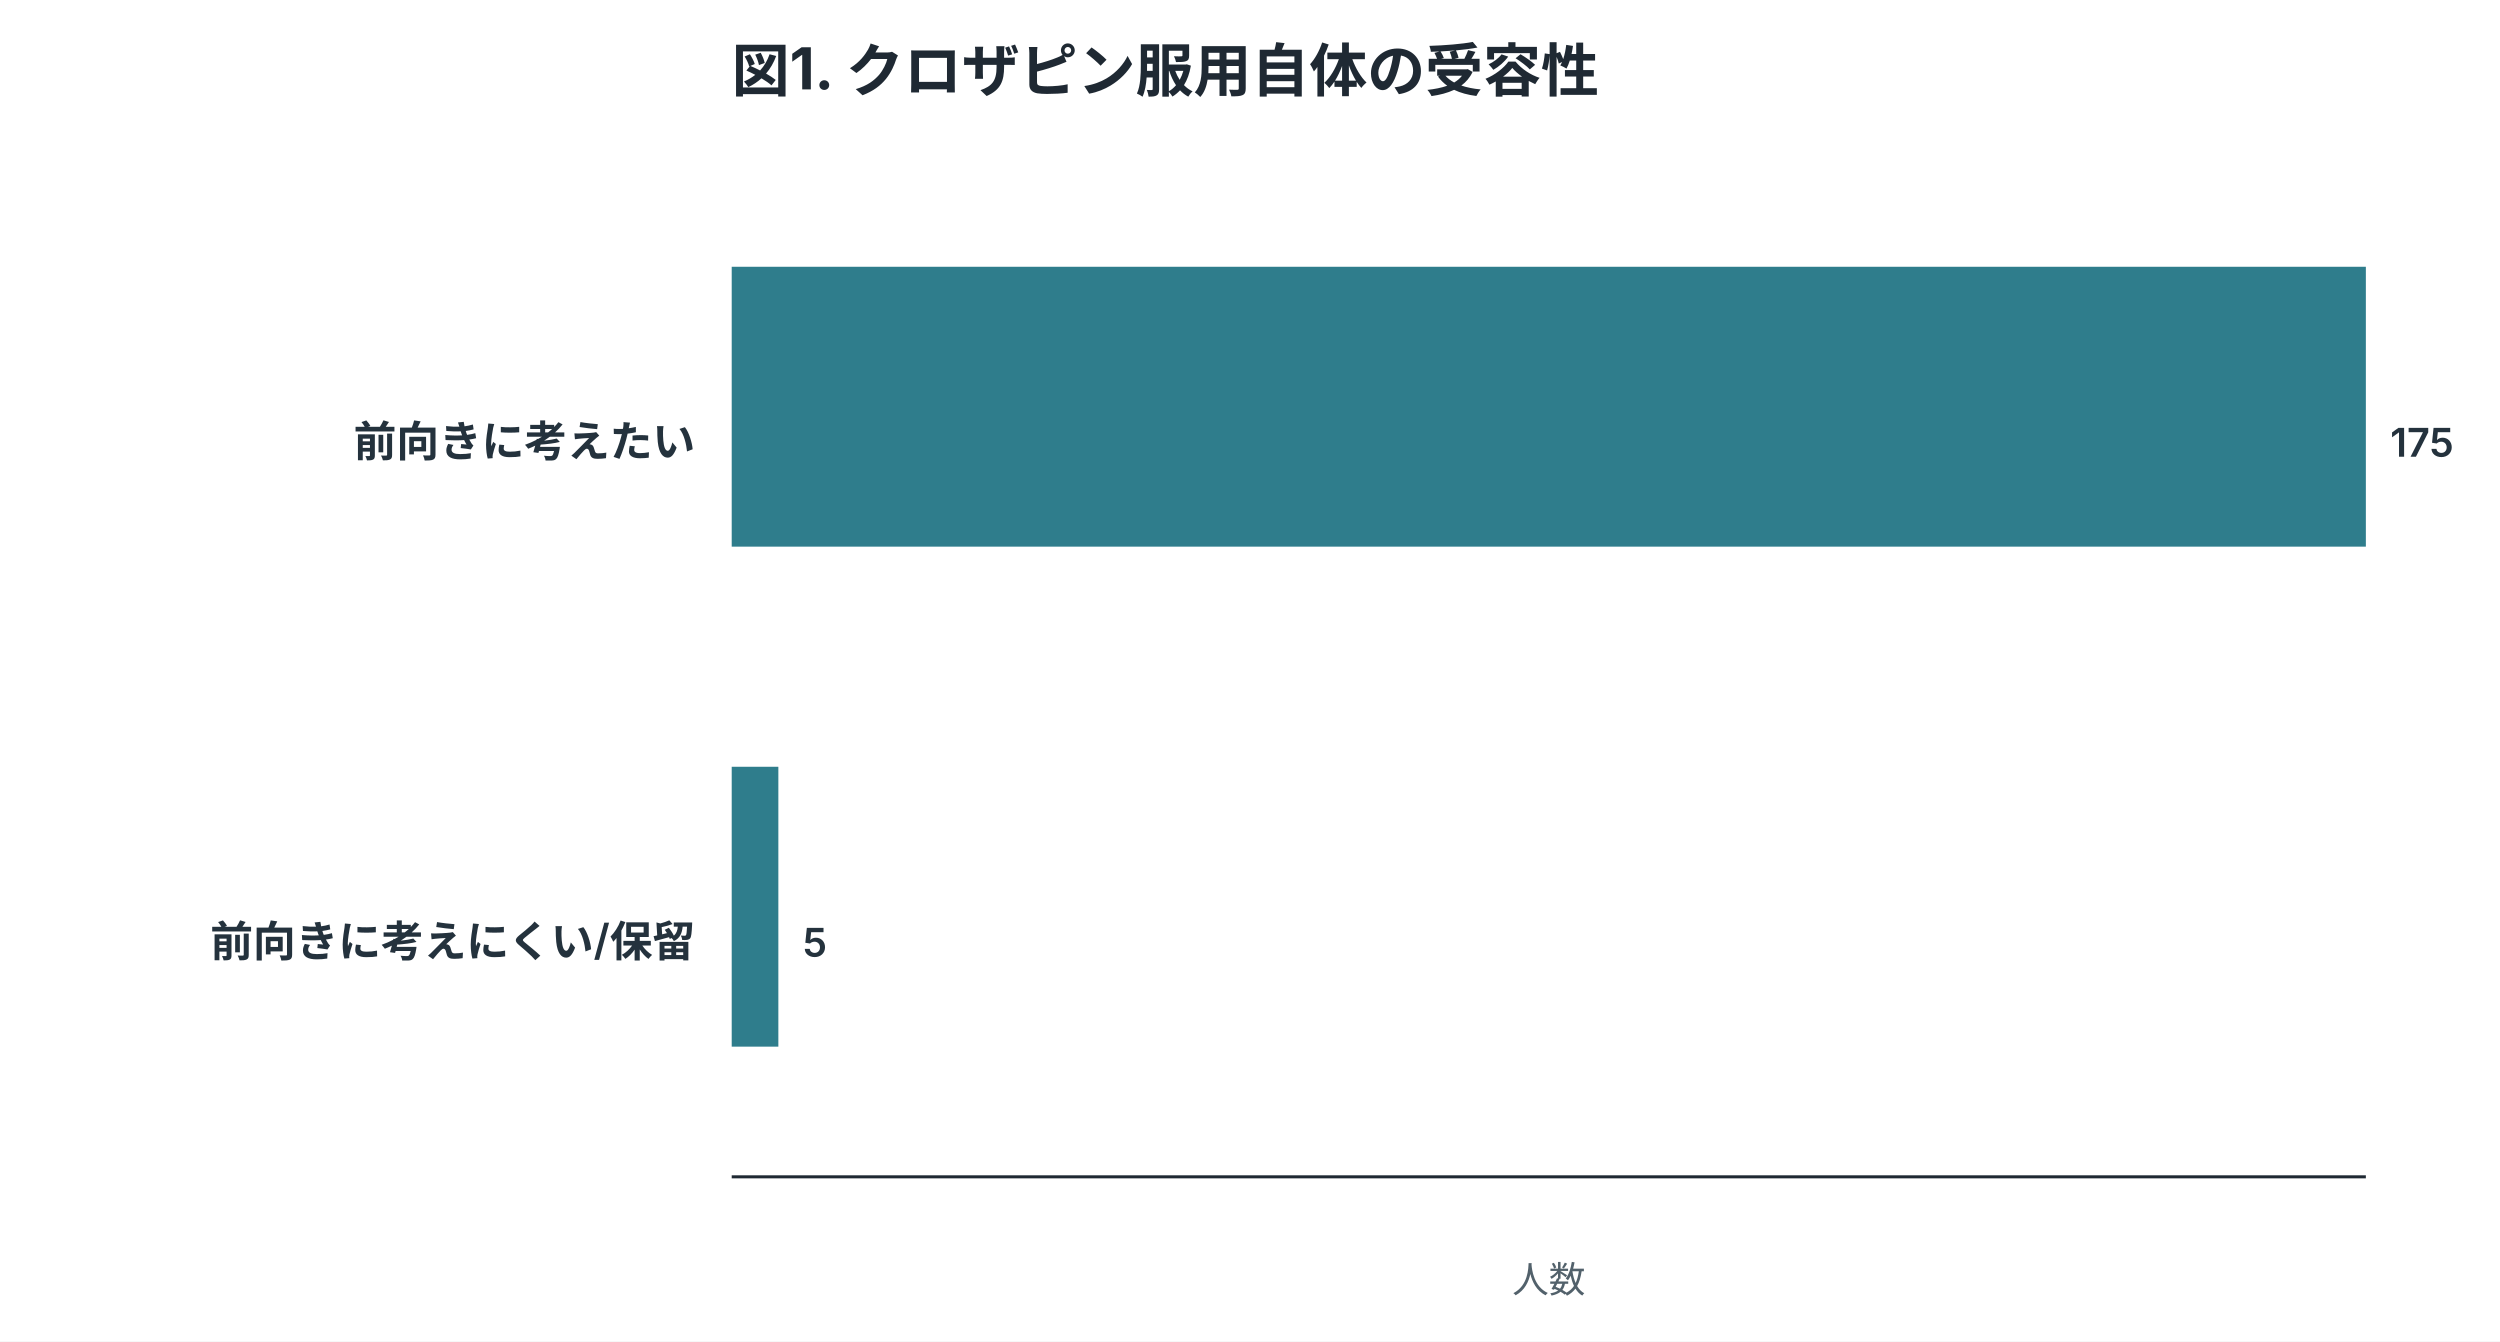
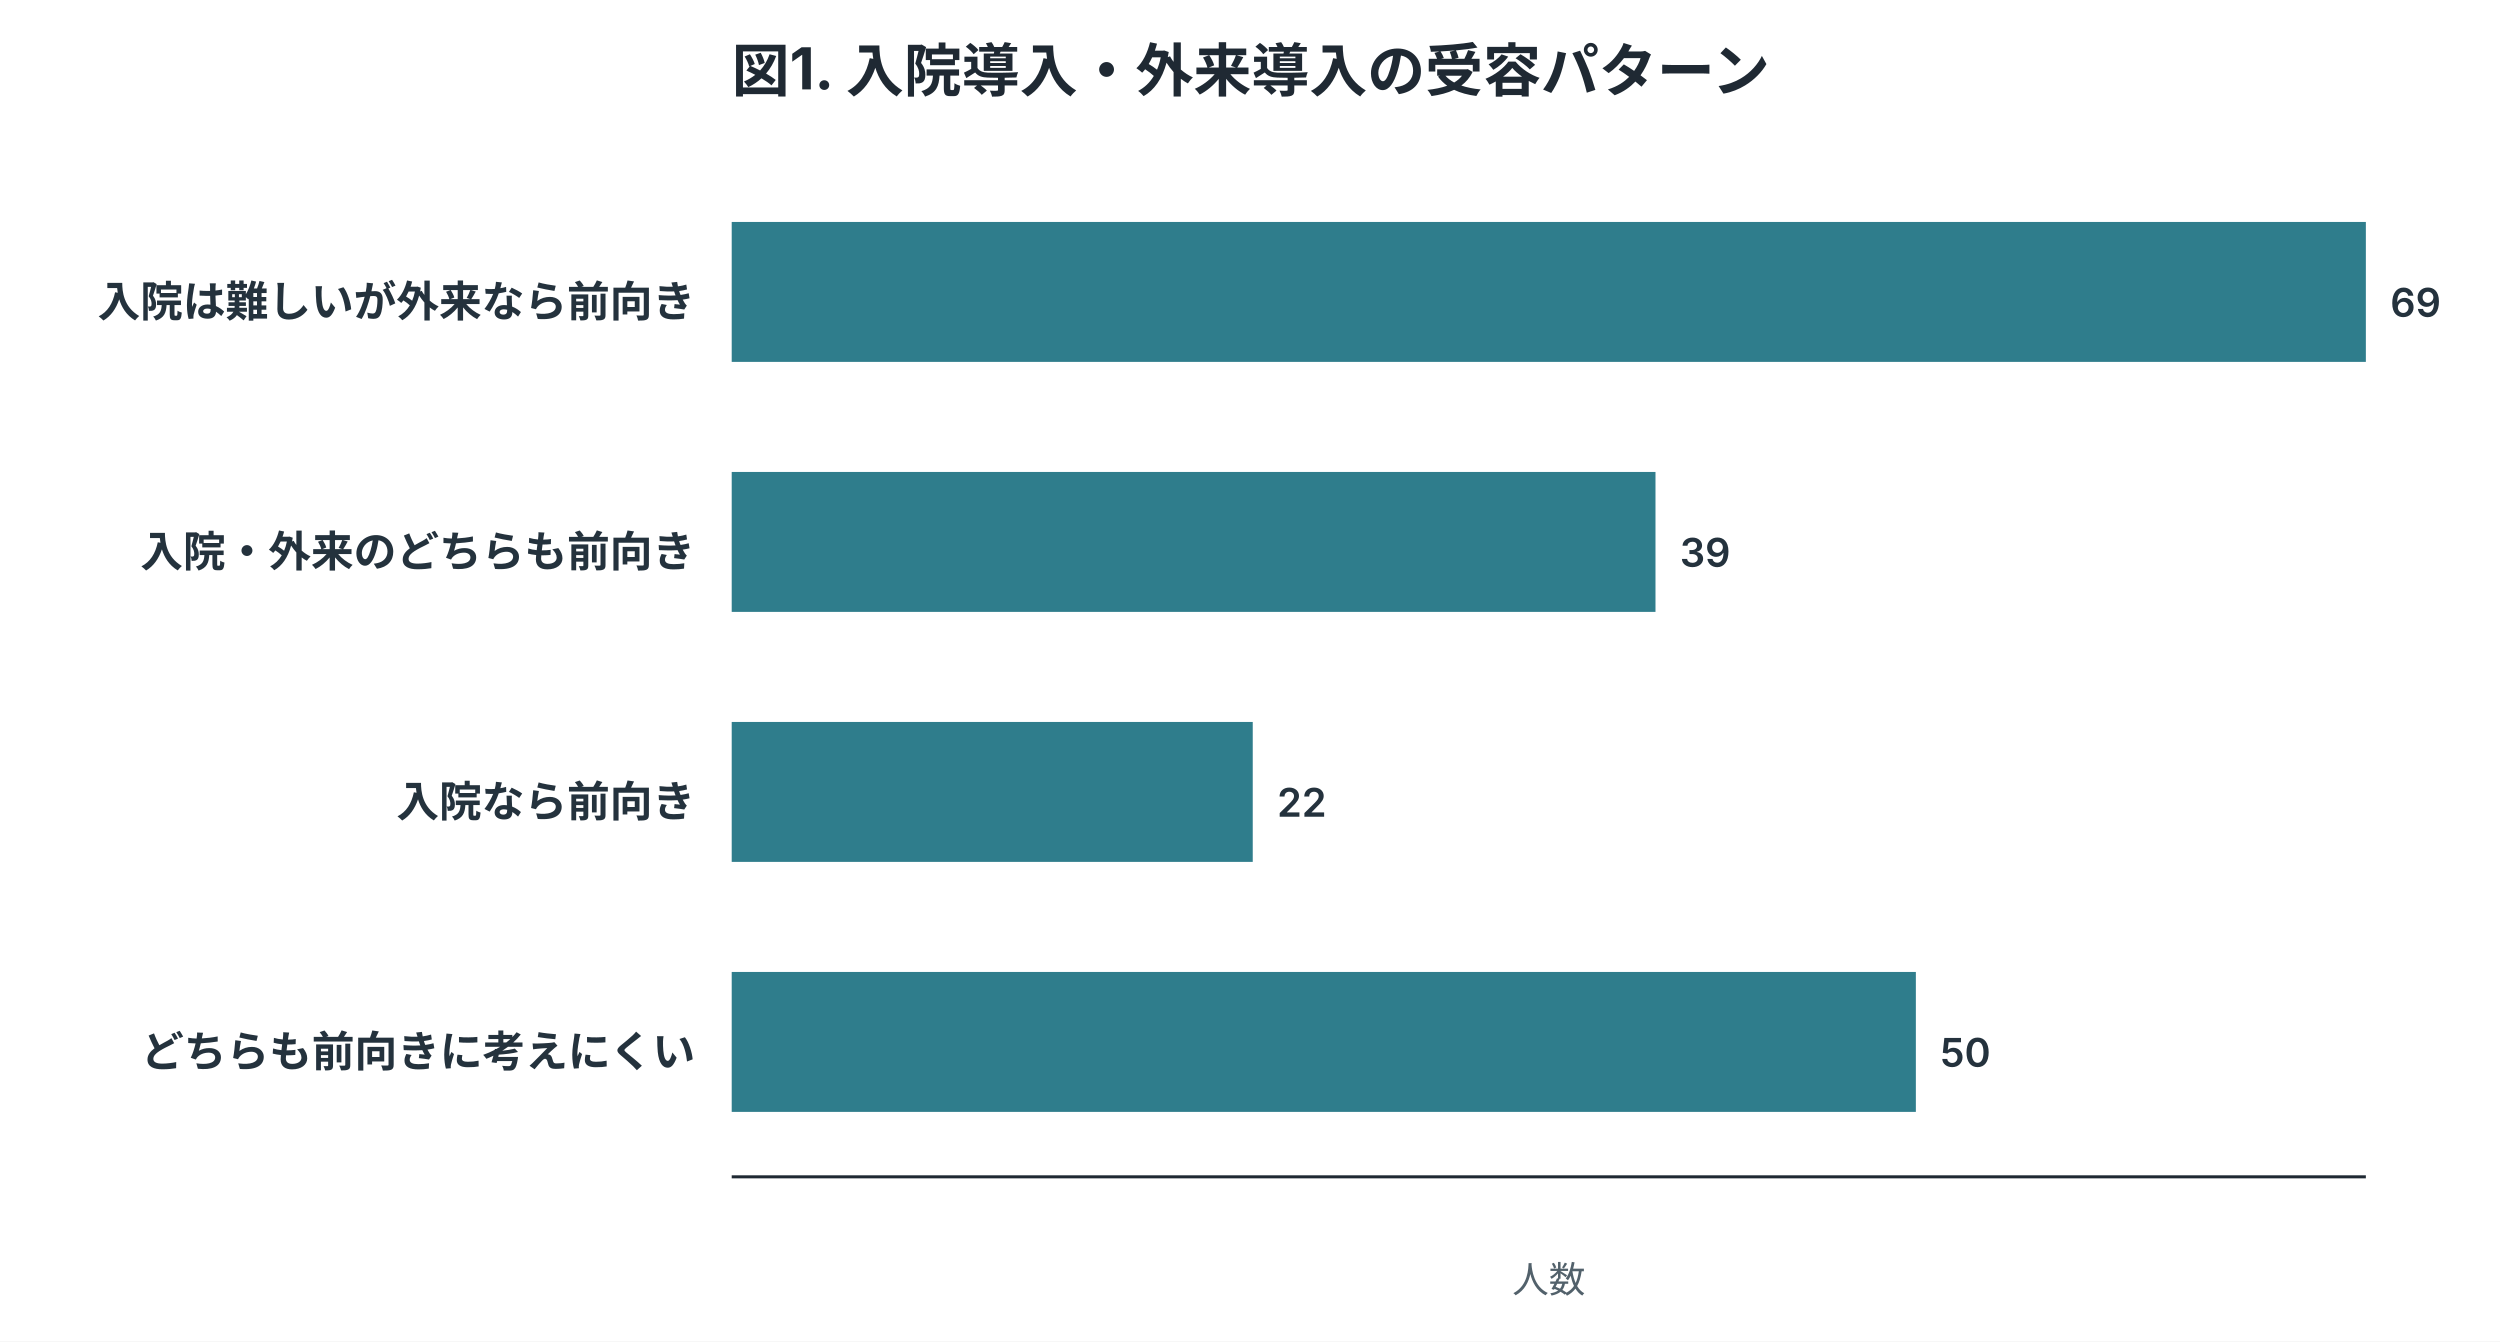
<svg xmlns="http://www.w3.org/2000/svg" width="820" height="440" viewBox="0 0 820 440" role="img">
  <style>
.title{font:700 19px -apple-system,BlinkMacSystemFont,"Segoe UI",sans-serif;fill:#1f2933}
.label{font:600 14px -apple-system,BlinkMacSystemFont,"Segoe UI",sans-serif;fill:#24323d}
.num{font:600 13px -apple-system,BlinkMacSystemFont,"Segoe UI",sans-serif;fill:#24323d}
.axis,.legend,.note{font:12px -apple-system,BlinkMacSystemFont,"Segoe UI",sans-serif;fill:#52616b}
.inside{font:700 13px -apple-system,BlinkMacSystemFont,"Segoe UI",sans-serif;fill:white}
.big{font:700 34px -apple-system,BlinkMacSystemFont,"Segoe UI",sans-serif;fill:#1f2933}
</style>
  <rect width="100%" height="100%" fill="white" />
-   <text x="240" y="30" class="title">図1. クロザピン服用自体の受容性</text>
-   <text x="228" y="149.8" text-anchor="end" class="label">前向きに考えたい</text>
-   <rect x="240" y="87.5" width="536.0" height="91.8" fill="#2f7d8c" />
-   <text x="784.0" y="149.8" class="num">175</text>
-   <text x="228" y="313.8" text-anchor="end" class="label">前向きに考えにくい/保留</text>
-   <rect x="240" y="251.5" width="15.3" height="91.8" fill="#2f7d8c" />
-   <text x="263.3" y="313.8" class="num">5</text>
+   <text x="240" y="30" class="title">図1. 入院導入・外来導入の受容パターン</text>
+   <text x="228" y="103.9" text-anchor="end" class="label">入院は難しいが外来なら前向き</text>
+   <rect x="240" y="72.8" width="536.0" height="45.9" fill="#2f7d8c" />
+   <text x="784.0" y="103.9" class="num">69</text>
+   <text x="228" y="185.9" text-anchor="end" class="label">入院・外来のどちらも前向き</text>
+   <rect x="240" y="154.8" width="303.0" height="45.9" fill="#2f7d8c" />
+   <text x="551.0" y="185.9" class="num">39</text>
+   <text x="228" y="267.9" text-anchor="end" class="label">入院なら前向き</text>
+   <rect x="240" y="236.8" width="170.9" height="45.9" fill="#2f7d8c" />
+   <text x="418.9" y="267.9" class="num">22</text>
+   <text x="228" y="349.9" text-anchor="end" class="label">どちらも前向きに考えにくい</text>
+   <rect x="240" y="318.8" width="388.4" height="45.9" fill="#2f7d8c" />
+   <text x="636.4" y="349.9" class="num">50</text>
  <line x1="240" y1="386" x2="776" y2="386" stroke="#1f2933" />
  <text x="508.0" y="424" text-anchor="middle" class="axis">人数</text>
</svg>
